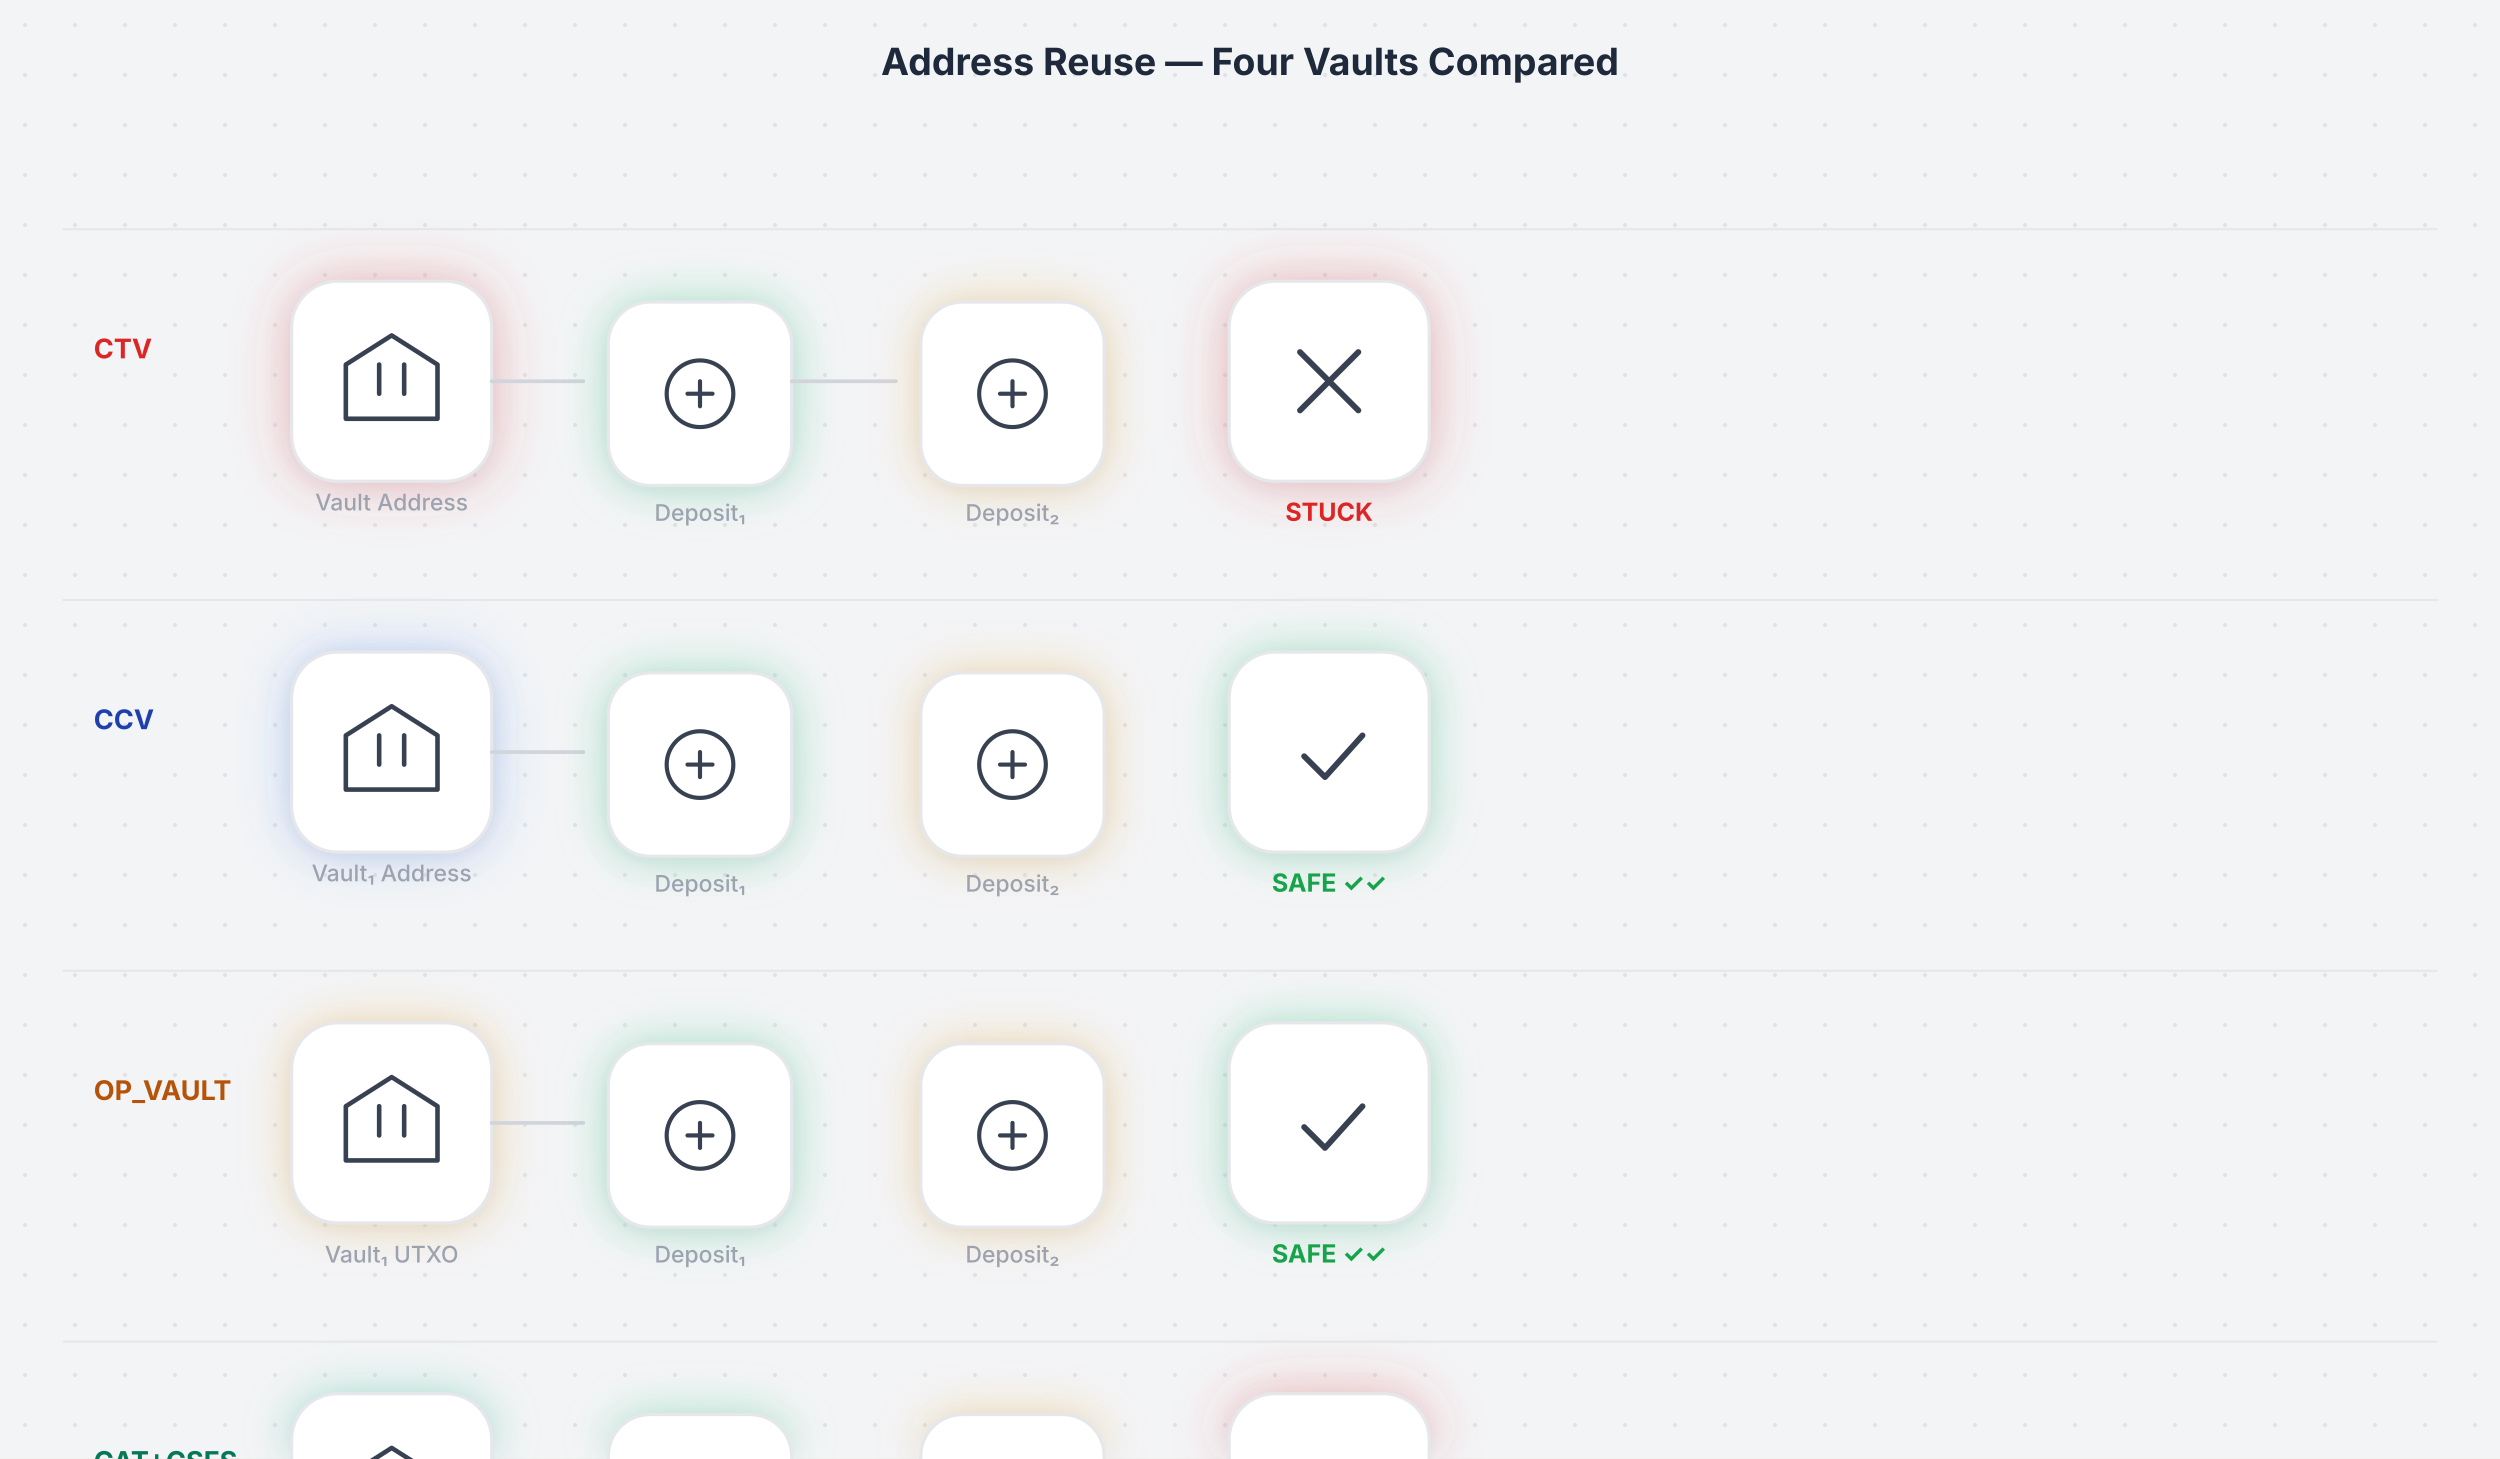
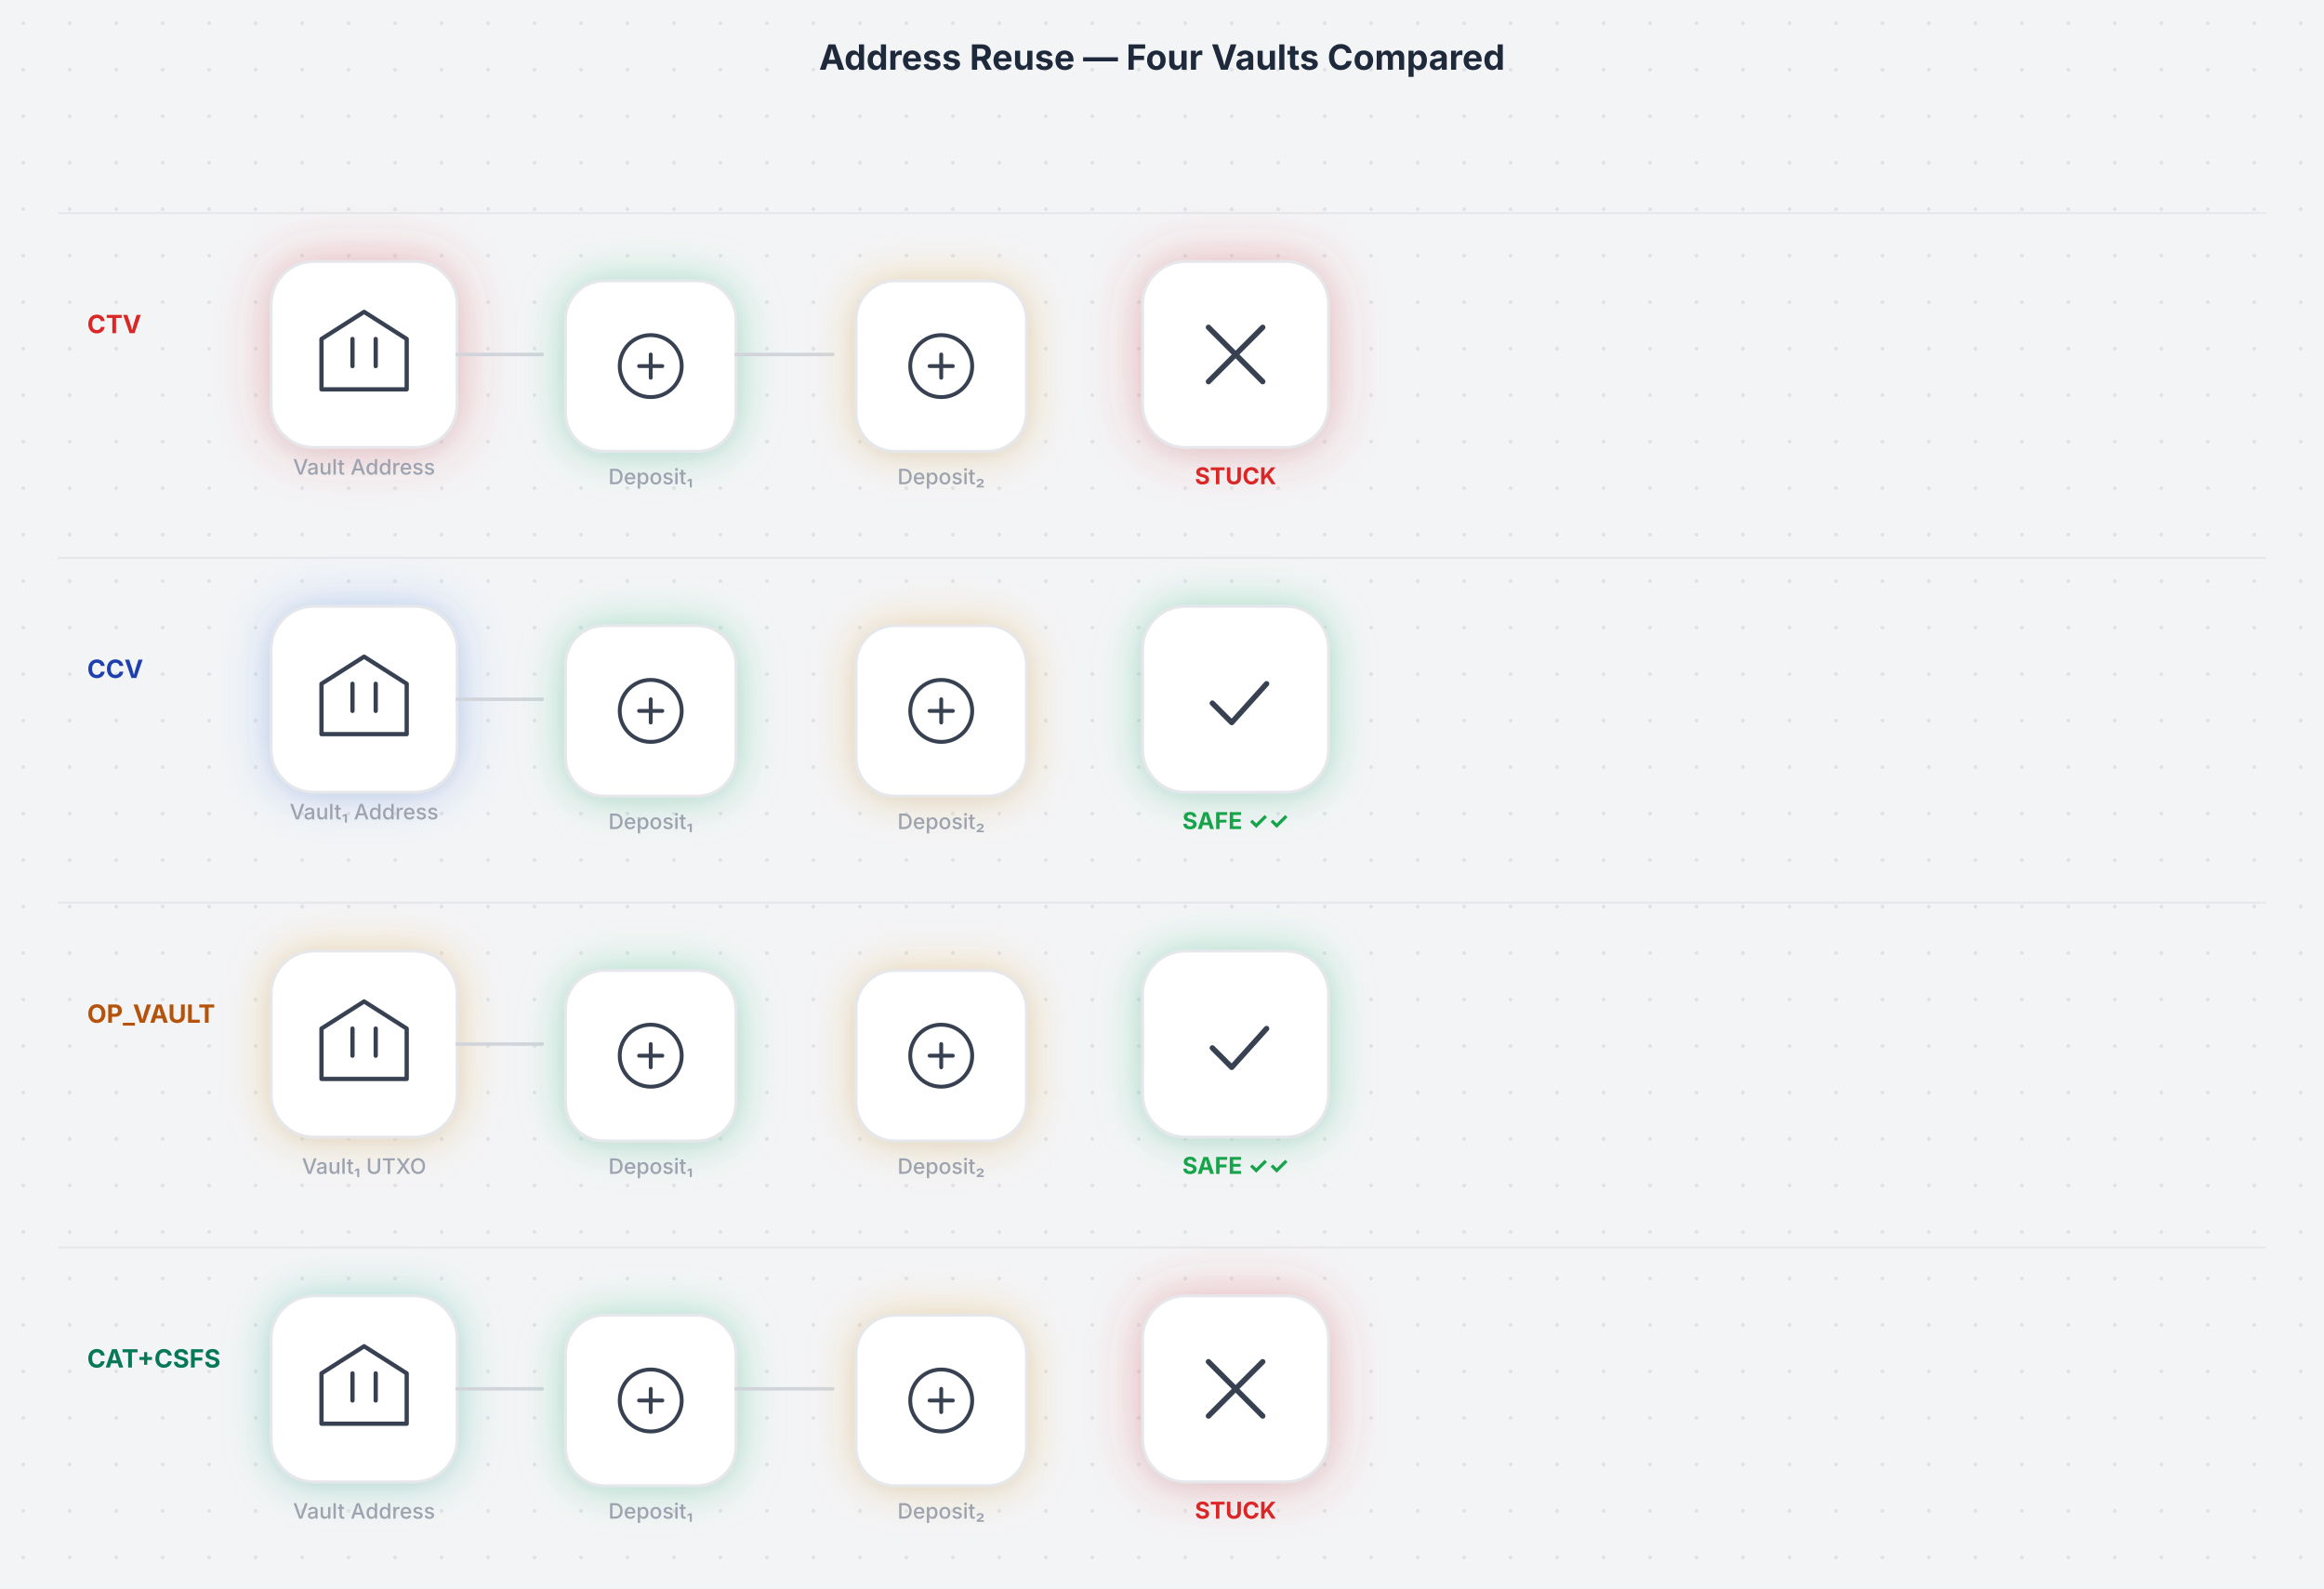
- <svg xmlns="http://www.w3.org/2000/svg" viewBox="0 0 1200 700" width="1200" height="700" font-family="system-ui, -apple-system, sans-serif">
+ <svg xmlns="http://www.w3.org/2000/svg" viewBox="0 0 1200 820" width="1200" height="820" font-family="system-ui, -apple-system, sans-serif">
  <defs>
    <pattern id="dots" x="0" y="0" width="24" height="24" patternUnits="userSpaceOnUse">
      <circle cx="12" cy="12" r="1" fill="#c9cdd3" opacity="0.45" />
    </pattern>
    <filter id="cardShadow" x="-20%" y="-20%" width="140%" height="140%">
      <feDropShadow dx="0" dy="2" stdDeviation="6" flood-color="#9ca3b0" flood-opacity="0.18" />
    </filter>
    <filter id="activeGlow" x="-50%" y="-50%" width="200%" height="200%">
      <feDropShadow dx="0" dy="0" stdDeviation="18" flood-color="#ffffff" flood-opacity="0.55" />
      <feDropShadow dx="0" dy="0" stdDeviation="10" flood-color="#e0e7ff" flood-opacity="0.4" />
    </filter>
    <filter id="redGlow" x="-40%" y="-40%" width="180%" height="180%">
      <feDropShadow dx="0" dy="0" stdDeviation="14" flood-color="#ef4444" flood-opacity="0.35" />
    </filter>
    <filter id="blueGlow" x="-40%" y="-40%" width="180%" height="180%">
      <feDropShadow dx="0" dy="0" stdDeviation="12" flood-color="#3b82f6" flood-opacity="0.3" />
    </filter>
    <filter id="amberGlow" x="-40%" y="-40%" width="180%" height="180%">
      <feDropShadow dx="0" dy="0" stdDeviation="12" flood-color="#f59e0b" flood-opacity="0.3" />
    </filter>
    <filter id="emeraldGlow" x="-40%" y="-40%" width="180%" height="180%">
      <feDropShadow dx="0" dy="0" stdDeviation="12" flood-color="#10b981" flood-opacity="0.3" />
    </filter>
    <filter id="greenGlow" x="-40%" y="-40%" width="180%" height="180%">
      <feDropShadow dx="0" dy="0" stdDeviation="12" flood-color="#22c55e" flood-opacity="0.3" />
    </filter>
    <linearGradient id="redGrad" x1="0" y1="0" x2="1" y2="1">
      <stop offset="0%" stop-color="#ef4444" />
      <stop offset="100%" stop-color="#dc2626" />
    </linearGradient>
    <linearGradient id="blueGrad" x1="0" y1="0" x2="1" y2="1">
      <stop offset="0%" stop-color="#3b82f6" />
      <stop offset="100%" stop-color="#1d4ed8" />
    </linearGradient>
    <linearGradient id="amberGrad" x1="0" y1="0" x2="1" y2="1">
      <stop offset="0%" stop-color="#f59e0b" />
      <stop offset="100%" stop-color="#d97706" />
    </linearGradient>
    <linearGradient id="emeraldGrad" x1="0" y1="0" x2="1" y2="1">
      <stop offset="0%" stop-color="#10b981" />
      <stop offset="100%" stop-color="#059669" />
    </linearGradient>
    <linearGradient id="greenGrad" x1="0" y1="0" x2="1" y2="1">
      <stop offset="0%" stop-color="#22c55e" />
      <stop offset="100%" stop-color="#16a34a" />
    </linearGradient>
  </defs>
-   <rect width="1200" height="700" fill="#f3f4f6" />
-   <rect width="1200" height="700" fill="url(#dots)" />
+   <rect width="1200" height="820" fill="#f3f4f6" />
+   <rect width="1200" height="820" fill="url(#dots)" />
  <text x="600" y="36" fill="#1e293b" font-size="18" text-anchor="middle" font-weight="700">Address Reuse — Four Vaults Compared</text>
  <line x1="30" y1="110" x2="1170" y2="110" stroke="#e5e7eb" stroke-width="1" />
  <text x="45" y="172" fill="#dc2626" font-size="13" font-weight="700">CTV</text>
  <g aria-label="CTV Vault Address">
    <g transform="translate(140, 135)">
      <rect width="96" height="96" rx="22" fill="url(#redGrad)" filter="url(#redGlow)" />
      <g transform="translate(48, 48)" stroke="white" stroke-width="2.2" stroke-linecap="round" stroke-linejoin="round" fill="none">
        <path d="M-22,-8 L0,-22 L22,-8 L22,18 L-22,18 Z" />
        <line x1="-6" y1="-8" x2="-6" y2="6" />
        <line x1="6" y1="-8" x2="6" y2="6" />
      </g>
      <rect width="96" height="96" rx="22" fill="white" stroke="#e5e7eb" stroke-width="1.5" filter="url(#cardShadow)">
        <animate attributeName="opacity" values="1;1;0;0;0;0;0;1;1" keyTimes="0;0;0.08;0.18;0.48;0.58;0.72;0.88;1" dur="18s" repeatCount="indefinite" />
      </rect>
      <g transform="translate(48, 48)" stroke="#374151" stroke-width="2.2" stroke-linecap="round" stroke-linejoin="round" fill="none">
        <animate attributeName="opacity" values="1;1;0;0;0;0;0;1;1" keyTimes="0;0;0.08;0.18;0.48;0.58;0.72;0.88;1" dur="18s" repeatCount="indefinite" />
        <path d="M-22,-8 L0,-22 L22,-8 L22,18 L-22,18 Z" />
        <line x1="-6" y1="-8" x2="-6" y2="6" />
        <line x1="6" y1="-8" x2="6" y2="6" />
      </g>
      <rect x="-5" y="-5" width="106" height="106" rx="27" fill="none" stroke="white" stroke-width="2" opacity="0" filter="url(#activeGlow)">
        <animate attributeName="opacity" values="0;0;0.7;0.7;0;0" keyTimes="0;0.08;0.10;0.12;0.14;1" dur="18s" repeatCount="indefinite" />
      </rect>
      <rect x="-5" y="-5" width="106" height="106" rx="27" fill="none" stroke="white" stroke-width="1.5" opacity="0">
        <animate attributeName="opacity" values="0;0;0.5;0.5;0;0" keyTimes="0;0.08;0.10;0.16;0.18;1" dur="18s" repeatCount="indefinite" />
        <animate attributeName="x" values="-5;-9;-5" dur="1.2s" repeatCount="indefinite" />
        <animate attributeName="y" values="-5;-9;-5" dur="1.2s" repeatCount="indefinite" />
        <animate attributeName="width" values="106;114;106" dur="1.2s" repeatCount="indefinite" />
        <animate attributeName="height" values="106;114;106" dur="1.2s" repeatCount="indefinite" />
      </rect>
    </g>
    <text x="188" y="245" fill="#9ca3af" font-size="11" text-anchor="middle" font-weight="500">Vault Address</text>
  </g>
  <line x1="236" y1="183" x2="280" y2="183" stroke="#d1d5db" stroke-width="1.8" stroke-linecap="round" />
  <line x1="236" y1="183" x2="280" y2="183" stroke="#22c55e" stroke-width="2.2" stroke-dasharray="8,6" stroke-linecap="round" fill="none" opacity="0">
    <animate attributeName="opacity" values="0;0;0.55;0.55;0;0" keyTimes="0;0.18;0.20;0.26;0.28;1" dur="18s" repeatCount="indefinite" />
    <animate attributeName="stroke-dashoffset" from="0" to="-14" dur="0.35s" repeatCount="indefinite" />
  </line>
  <g opacity="0">
    <animate attributeName="opacity" values="0;0;1;1;0;0" keyTimes="0;0.18;0.20;0.26;0.28;1" dur="18s" repeatCount="indefinite" />
    <circle r="3.5" fill="#22c55e">
      <animate attributeName="opacity" values="0.1;0.8;0.8;0.1" dur="0.45s" repeatCount="indefinite" />
      <animate attributeName="cx" from="236" to="280" dur="0.45s" repeatCount="indefinite" />
      <animate attributeName="cy" values="183;183" dur="0.45s" repeatCount="indefinite" />
    </circle>
    <circle r="2" fill="#86efac">
      <animate attributeName="opacity" values="0.1;0.5;0.5;0.1" dur="0.45s" repeatCount="indefinite" begin="0.22s" />
      <animate attributeName="cx" from="236" to="280" dur="0.45s" repeatCount="indefinite" begin="0.22s" />
      <animate attributeName="cy" values="183;183" dur="0.45s" repeatCount="indefinite" begin="0.22s" />
    </circle>
  </g>
  <g aria-label="CTV Deposit 1">
    <g transform="translate(292, 145)">
      <rect width="88" height="88" rx="20" fill="url(#greenGrad)" filter="url(#greenGlow)" />
      <g transform="translate(44, 44)" stroke="white" stroke-width="2" stroke-linecap="round" fill="none">
        <circle cx="0" cy="0" r="16" />
        <line x1="-6" y1="0" x2="6" y2="0" />
        <line x1="0" y1="-6" x2="0" y2="6" />
      </g>
      <rect width="88" height="88" rx="20" fill="white" stroke="#e5e7eb" stroke-width="1.5" filter="url(#cardShadow)">
        <animate attributeName="opacity" values="1;1;0;0;0;0;0;1;1" keyTimes="0;0;0.18;0.28;0.48;0.58;0.72;0.88;1" dur="18s" repeatCount="indefinite" />
      </rect>
      <g transform="translate(44, 44)" stroke="#374151" stroke-width="2" stroke-linecap="round" fill="none">
        <animate attributeName="opacity" values="1;1;0;0;0;0;0;1;1" keyTimes="0;0;0.18;0.28;0.48;0.58;0.72;0.88;1" dur="18s" repeatCount="indefinite" />
        <circle cx="0" cy="0" r="16" />
        <line x1="-6" y1="0" x2="6" y2="0" />
        <line x1="0" y1="-6" x2="0" y2="6" />
      </g>
      <rect x="-4" y="-4" width="96" height="96" rx="20" fill="none" stroke="white" stroke-width="2" opacity="0" filter="url(#activeGlow)">
        <animate attributeName="opacity" values="0;0;0.7;0.7;0;0" keyTimes="0;0.18;0.20;0.22;0.24;1" dur="18s" repeatCount="indefinite" />
      </rect>
      <rect x="-4" y="-4" width="96" height="96" rx="20" fill="none" stroke="white" stroke-width="1.5" opacity="0">
        <animate attributeName="opacity" values="0;0;0.5;0.5;0;0" keyTimes="0;0.18;0.20;0.26;0.28;1" dur="18s" repeatCount="indefinite" />
        <animate attributeName="x" values="-4;-8;-4" dur="1.2s" repeatCount="indefinite" />
        <animate attributeName="y" values="-4;-8;-4" dur="1.2s" repeatCount="indefinite" />
        <animate attributeName="width" values="96;104;96" dur="1.2s" repeatCount="indefinite" />
        <animate attributeName="height" values="96;104;96" dur="1.2s" repeatCount="indefinite" />
      </rect>
    </g>
    <text x="336" y="250" fill="#9ca3af" font-size="11" text-anchor="middle" font-weight="500">Deposit₁</text>
  </g>
  <line x1="380" y1="183" x2="430" y2="183" stroke="#d1d5db" stroke-width="1.8" stroke-linecap="round" />
  <line x1="380" y1="183" x2="430" y2="183" stroke="#f59e0b" stroke-width="2.2" stroke-dasharray="8,6" stroke-linecap="round" fill="none" opacity="0">
    <animate attributeName="opacity" values="0;0;0.55;0.55;0;0" keyTimes="0;0.26;0.28;0.36;0.38;1" dur="18s" repeatCount="indefinite" />
    <animate attributeName="stroke-dashoffset" from="0" to="-14" dur="0.4s" repeatCount="indefinite" />
  </line>
  <g opacity="0">
    <animate attributeName="opacity" values="0;0;1;1;0;0" keyTimes="0;0.26;0.28;0.36;0.38;1" dur="18s" repeatCount="indefinite" />
    <circle r="3.5" fill="#f59e0b">
      <animate attributeName="opacity" values="0.1;0.8;0.8;0.1" dur="0.45s" repeatCount="indefinite" />
      <animate attributeName="cx" from="380" to="430" dur="0.45s" repeatCount="indefinite" />
      <animate attributeName="cy" values="183;183" dur="0.45s" repeatCount="indefinite" />
    </circle>
  </g>
  <g aria-label="CTV Deposit 2">
    <g transform="translate(442, 145)">
      <rect width="88" height="88" rx="20" fill="url(#amberGrad)" filter="url(#amberGlow)" />
      <g transform="translate(44, 44)" stroke="white" stroke-width="2" stroke-linecap="round" fill="none">
        <circle cx="0" cy="0" r="16" />
        <line x1="-6" y1="0" x2="6" y2="0" />
        <line x1="0" y1="-6" x2="0" y2="6" />
      </g>
      <rect width="88" height="88" rx="20" fill="white" stroke="#e5e7eb" stroke-width="1.5" filter="url(#cardShadow)">
        <animate attributeName="opacity" values="1;1;0;0;0;0;0;1;1" keyTimes="0;0;0.26;0.38;0.48;0.58;0.72;0.88;1" dur="18s" repeatCount="indefinite" />
      </rect>
      <g transform="translate(44, 44)" stroke="#374151" stroke-width="2" stroke-linecap="round" fill="none">
        <animate attributeName="opacity" values="1;1;0;0;0;0;0;1;1" keyTimes="0;0;0.26;0.38;0.48;0.58;0.72;0.88;1" dur="18s" repeatCount="indefinite" />
        <circle cx="0" cy="0" r="16" />
        <line x1="-6" y1="0" x2="6" y2="0" />
        <line x1="0" y1="-6" x2="0" y2="6" />
      </g>
      <rect x="-4" y="-4" width="96" height="96" rx="20" fill="none" stroke="white" stroke-width="2" opacity="0" filter="url(#activeGlow)">
        <animate attributeName="opacity" values="0;0;0.7;0.7;0;0" keyTimes="0;0.26;0.28;0.30;0.32;1" dur="18s" repeatCount="indefinite" />
      </rect>
      <rect x="-4" y="-4" width="96" height="96" rx="20" fill="none" stroke="white" stroke-width="1.5" opacity="0">
        <animate attributeName="opacity" values="0;0;0.5;0.5;0;0" keyTimes="0;0.26;0.28;0.36;0.38;1" dur="18s" repeatCount="indefinite" />
        <animate attributeName="x" values="-4;-8;-4" dur="1.2s" repeatCount="indefinite" />
        <animate attributeName="y" values="-4;-8;-4" dur="1.2s" repeatCount="indefinite" />
        <animate attributeName="width" values="96;104;96" dur="1.2s" repeatCount="indefinite" />
        <animate attributeName="height" values="96;104;96" dur="1.2s" repeatCount="indefinite" />
      </rect>
    </g>
    <text x="486" y="250" fill="#9ca3af" font-size="11" text-anchor="middle" font-weight="500">Deposit₂</text>
  </g>
  <g aria-label="CTV Result: Stuck">
    <g transform="translate(590, 135)">
      <rect width="96" height="96" rx="22" fill="url(#redGrad)" filter="url(#redGlow)" />
      <g transform="translate(48, 48)" stroke="white" stroke-width="2.8" stroke-linecap="round" fill="none">
        <line x1="-14" y1="-14" x2="14" y2="14" />
        <line x1="-14" y1="14" x2="14" y2="-14" />
      </g>
      <rect width="96" height="96" rx="22" fill="white" stroke="#e5e7eb" stroke-width="1.5" filter="url(#cardShadow)">
        <animate attributeName="opacity" values="1;1;0;0;0;1;1" keyTimes="0;0;0.36;0.48;0.58;0.88;1" dur="18s" repeatCount="indefinite" />
      </rect>
      <g transform="translate(48, 48)" stroke="#374151" stroke-width="2.8" stroke-linecap="round" fill="none">
        <animate attributeName="opacity" values="1;1;0;0;0;1;1" keyTimes="0;0;0.36;0.48;0.58;0.88;1" dur="18s" repeatCount="indefinite" />
        <line x1="-14" y1="-14" x2="14" y2="14" />
        <line x1="-14" y1="14" x2="14" y2="-14" />
      </g>
      <rect x="-5" y="-5" width="106" height="106" rx="27" fill="none" stroke="white" stroke-width="2" opacity="0" filter="url(#activeGlow)">
        <animate attributeName="opacity" values="0;0;0.7;0.7;0;0" keyTimes="0;0.36;0.38;0.40;0.42;1" dur="18s" repeatCount="indefinite" />
      </rect>
    </g>
    <text x="638" y="250" fill="#dc2626" font-size="12" text-anchor="middle" font-weight="700">STUCK</text>
  </g>
  <line x1="30" y1="288" x2="1170" y2="288" stroke="#e5e7eb" stroke-width="1" />
  <text x="45" y="350" fill="#1e40af" font-size="13" font-weight="700">CCV</text>
  <g aria-label="CCV Vault Address 1">
    <g transform="translate(140, 313)">
      <rect width="96" height="96" rx="22" fill="url(#blueGrad)" filter="url(#blueGlow)" />
      <g transform="translate(48, 48)" stroke="white" stroke-width="2.2" stroke-linecap="round" stroke-linejoin="round" fill="none">
        <path d="M-22,-8 L0,-22 L22,-8 L22,18 L-22,18 Z" />
        <line x1="-6" y1="-8" x2="-6" y2="6" />
        <line x1="6" y1="-8" x2="6" y2="6" />
      </g>
      <rect width="96" height="96" rx="22" fill="white" stroke="#e5e7eb" stroke-width="1.5" filter="url(#cardShadow)">
        <animate attributeName="opacity" values="1;1;0;0;0;0;0;1;1" keyTimes="0;0;0.08;0.18;0.48;0.58;0.72;0.88;1" dur="18s" repeatCount="indefinite" />
      </rect>
      <g transform="translate(48, 48)" stroke="#374151" stroke-width="2.2" stroke-linecap="round" stroke-linejoin="round" fill="none">
        <animate attributeName="opacity" values="1;1;0;0;0;0;0;1;1" keyTimes="0;0;0.08;0.18;0.48;0.58;0.72;0.88;1" dur="18s" repeatCount="indefinite" />
        <path d="M-22,-8 L0,-22 L22,-8 L22,18 L-22,18 Z" />
        <line x1="-6" y1="-8" x2="-6" y2="6" />
        <line x1="6" y1="-8" x2="6" y2="6" />
      </g>
      <rect x="-5" y="-5" width="106" height="106" rx="27" fill="none" stroke="white" stroke-width="2" opacity="0" filter="url(#activeGlow)">
        <animate attributeName="opacity" values="0;0;0.7;0.7;0;0" keyTimes="0;0.08;0.10;0.12;0.14;1" dur="18s" repeatCount="indefinite" />
      </rect>
      <rect x="-5" y="-5" width="106" height="106" rx="27" fill="none" stroke="white" stroke-width="1.5" opacity="0">
        <animate attributeName="opacity" values="0;0;0.5;0.5;0;0" keyTimes="0;0.08;0.10;0.16;0.18;1" dur="18s" repeatCount="indefinite" />
        <animate attributeName="x" values="-5;-9;-5" dur="1.2s" repeatCount="indefinite" />
        <animate attributeName="y" values="-5;-9;-5" dur="1.2s" repeatCount="indefinite" />
        <animate attributeName="width" values="106;114;106" dur="1.2s" repeatCount="indefinite" />
        <animate attributeName="height" values="106;114;106" dur="1.2s" repeatCount="indefinite" />
      </rect>
    </g>
    <text x="188" y="423" fill="#9ca3af" font-size="11" text-anchor="middle" font-weight="500">Vault₁ Address</text>
  </g>
  <line x1="236" y1="361" x2="280" y2="361" stroke="#d1d5db" stroke-width="1.8" stroke-linecap="round" />
  <line x1="236" y1="361" x2="280" y2="361" stroke="#22c55e" stroke-width="2.2" stroke-dasharray="8,6" stroke-linecap="round" fill="none" opacity="0">
    <animate attributeName="opacity" values="0;0;0.55;0.55;0;0" keyTimes="0;0.18;0.20;0.26;0.28;1" dur="18s" repeatCount="indefinite" />
    <animate attributeName="stroke-dashoffset" from="0" to="-14" dur="0.35s" repeatCount="indefinite" />
  </line>
  <g opacity="0">
    <animate attributeName="opacity" values="0;0;1;1;0;0" keyTimes="0;0.18;0.20;0.26;0.28;1" dur="18s" repeatCount="indefinite" />
    <circle r="3.5" fill="#22c55e">
      <animate attributeName="opacity" values="0.1;0.8;0.8;0.1" dur="0.45s" repeatCount="indefinite" />
      <animate attributeName="cx" from="236" to="280" dur="0.45s" repeatCount="indefinite" />
      <animate attributeName="cy" values="361;361" dur="0.45s" repeatCount="indefinite" />
    </circle>
  </g>
  <g aria-label="CCV Deposit 1">
    <g transform="translate(292, 323)">
      <rect width="88" height="88" rx="20" fill="url(#greenGrad)" filter="url(#greenGlow)" />
      <g transform="translate(44, 44)" stroke="white" stroke-width="2" stroke-linecap="round" fill="none">
        <circle cx="0" cy="0" r="16" />
        <line x1="-6" y1="0" x2="6" y2="0" />
        <line x1="0" y1="-6" x2="0" y2="6" />
      </g>
      <rect width="88" height="88" rx="20" fill="white" stroke="#e5e7eb" stroke-width="1.5" filter="url(#cardShadow)">
        <animate attributeName="opacity" values="1;1;0;0;0;0;0;1;1" keyTimes="0;0;0.18;0.28;0.48;0.58;0.72;0.88;1" dur="18s" repeatCount="indefinite" />
      </rect>
      <g transform="translate(44, 44)" stroke="#374151" stroke-width="2" stroke-linecap="round" fill="none">
        <animate attributeName="opacity" values="1;1;0;0;0;0;0;1;1" keyTimes="0;0;0.18;0.28;0.48;0.58;0.72;0.88;1" dur="18s" repeatCount="indefinite" />
        <circle cx="0" cy="0" r="16" />
        <line x1="-6" y1="0" x2="6" y2="0" />
        <line x1="0" y1="-6" x2="0" y2="6" />
      </g>
      <rect x="-4" y="-4" width="96" height="96" rx="20" fill="none" stroke="white" stroke-width="2" opacity="0" filter="url(#activeGlow)">
        <animate attributeName="opacity" values="0;0;0.7;0.7;0;0" keyTimes="0;0.18;0.20;0.22;0.24;1" dur="18s" repeatCount="indefinite" />
      </rect>
      <rect x="-4" y="-4" width="96" height="96" rx="20" fill="none" stroke="white" stroke-width="1.5" opacity="0">
        <animate attributeName="opacity" values="0;0;0.5;0.5;0;0" keyTimes="0;0.18;0.20;0.26;0.28;1" dur="18s" repeatCount="indefinite" />
        <animate attributeName="x" values="-4;-8;-4" dur="1.2s" repeatCount="indefinite" />
        <animate attributeName="y" values="-4;-8;-4" dur="1.2s" repeatCount="indefinite" />
        <animate attributeName="width" values="96;104;96" dur="1.2s" repeatCount="indefinite" />
        <animate attributeName="height" values="96;104;96" dur="1.2s" repeatCount="indefinite" />
      </rect>
    </g>
    <text x="336" y="428" fill="#9ca3af" font-size="11" text-anchor="middle" font-weight="500">Deposit₁</text>
  </g>
  <g aria-label="CCV Deposit 2">
    <g transform="translate(442, 323)">
      <rect width="88" height="88" rx="20" fill="url(#amberGrad)" filter="url(#amberGlow)" />
      <g transform="translate(44, 44)" stroke="white" stroke-width="2" stroke-linecap="round" fill="none">
        <circle cx="0" cy="0" r="16" />
        <line x1="-6" y1="0" x2="6" y2="0" />
        <line x1="0" y1="-6" x2="0" y2="6" />
      </g>
      <rect width="88" height="88" rx="20" fill="white" stroke="#e5e7eb" stroke-width="1.5" filter="url(#cardShadow)">
        <animate attributeName="opacity" values="1;1;0;0;0;0;0;1;1" keyTimes="0;0;0.26;0.38;0.48;0.58;0.72;0.88;1" dur="18s" repeatCount="indefinite" />
      </rect>
      <g transform="translate(44, 44)" stroke="#374151" stroke-width="2" stroke-linecap="round" fill="none">
        <animate attributeName="opacity" values="1;1;0;0;0;0;0;1;1" keyTimes="0;0;0.26;0.38;0.48;0.58;0.72;0.88;1" dur="18s" repeatCount="indefinite" />
        <circle cx="0" cy="0" r="16" />
        <line x1="-6" y1="0" x2="6" y2="0" />
        <line x1="0" y1="-6" x2="0" y2="6" />
      </g>
      <rect x="-4" y="-4" width="96" height="96" rx="20" fill="none" stroke="white" stroke-width="2" opacity="0" filter="url(#activeGlow)">
        <animate attributeName="opacity" values="0;0;0.7;0.7;0;0" keyTimes="0;0.26;0.28;0.30;0.32;1" dur="18s" repeatCount="indefinite" />
      </rect>
      <rect x="-4" y="-4" width="96" height="96" rx="20" fill="none" stroke="white" stroke-width="1.5" opacity="0">
        <animate attributeName="opacity" values="0;0;0.5;0.5;0;0" keyTimes="0;0.26;0.28;0.36;0.38;1" dur="18s" repeatCount="indefinite" />
        <animate attributeName="x" values="-4;-8;-4" dur="1.2s" repeatCount="indefinite" />
        <animate attributeName="y" values="-4;-8;-4" dur="1.2s" repeatCount="indefinite" />
        <animate attributeName="width" values="96;104;96" dur="1.2s" repeatCount="indefinite" />
        <animate attributeName="height" values="96;104;96" dur="1.2s" repeatCount="indefinite" />
      </rect>
    </g>
    <text x="486" y="428" fill="#9ca3af" font-size="11" text-anchor="middle" font-weight="500">Deposit₂</text>
  </g>
  <g aria-label="CCV Result: Safe">
    <g transform="translate(590, 313)">
      <rect width="96" height="96" rx="22" fill="url(#greenGrad)" filter="url(#greenGlow)" />
      <g transform="translate(48, 48)" stroke="white" stroke-width="2.8" stroke-linecap="round" stroke-linejoin="round" fill="none">
        <path d="M-12,2 L-2,12 L16,-8" />
      </g>
      <rect width="96" height="96" rx="22" fill="white" stroke="#e5e7eb" stroke-width="1.5" filter="url(#cardShadow)">
        <animate attributeName="opacity" values="1;1;0;0;0;1;1" keyTimes="0;0;0.36;0.48;0.58;0.88;1" dur="18s" repeatCount="indefinite" />
      </rect>
      <g transform="translate(48, 48)" stroke="#374151" stroke-width="2.8" stroke-linecap="round" stroke-linejoin="round" fill="none">
        <animate attributeName="opacity" values="1;1;0;0;0;1;1" keyTimes="0;0;0.36;0.48;0.58;0.88;1" dur="18s" repeatCount="indefinite" />
        <path d="M-12,2 L-2,12 L16,-8" />
      </g>
      <rect x="-5" y="-5" width="106" height="106" rx="27" fill="none" stroke="white" stroke-width="2" opacity="0" filter="url(#activeGlow)">
        <animate attributeName="opacity" values="0;0;0.7;0.7;0;0" keyTimes="0;0.36;0.38;0.40;0.42;1" dur="18s" repeatCount="indefinite" />
      </rect>
      <rect x="19" y="19" width="58" height="58" rx="29" fill="none" stroke="#22c55e" stroke-width="2" opacity="0">
        <animate attributeName="opacity" values="0;0;0.6;0" keyTimes="0;0.36;0.38;0.46;0.48;1" dur="18s" repeatCount="indefinite" />
        <animate attributeName="x" values="19;-10;19" dur="0.8s" repeatCount="indefinite" />
        <animate attributeName="y" values="19;-10;19" dur="0.8s" repeatCount="indefinite" />
        <animate attributeName="width" values="58;116;58" dur="0.8s" repeatCount="indefinite" />
        <animate attributeName="height" values="58;116;58" dur="0.8s" repeatCount="indefinite" />
        <animate attributeName="rx" values="29;58;29" dur="0.8s" repeatCount="indefinite" />
      </rect>
      <rect x="19" y="19" width="58" height="58" rx="29" fill="none" stroke="#22c55e" stroke-width="2" opacity="0">
        <animate attributeName="opacity" values="0;0;0.6;0" keyTimes="0;0.365;0.38;0.46;0.48;1" dur="18s" repeatCount="indefinite" />
        <animate attributeName="x" values="19;-10;19" dur="0.8s" repeatCount="indefinite" begin="0.27s" />
        <animate attributeName="y" values="19;-10;19" dur="0.8s" repeatCount="indefinite" begin="0.27s" />
        <animate attributeName="width" values="58;116;58" dur="0.8s" repeatCount="indefinite" begin="0.27s" />
        <animate attributeName="height" values="58;116;58" dur="0.8s" repeatCount="indefinite" begin="0.27s" />
        <animate attributeName="rx" values="29;58;29" dur="0.8s" repeatCount="indefinite" begin="0.27s" />
      </rect>
    </g>
    <text x="638" y="428" fill="#16a34a" font-size="12" text-anchor="middle" font-weight="700">SAFE ✓✓</text>
  </g>
  <line x1="30" y1="466" x2="1170" y2="466" stroke="#e5e7eb" stroke-width="1" />
  <text x="45" y="528" fill="#b45309" font-size="13" font-weight="700">OP_VAULT</text>
  <g aria-label="OP_VAULT Vault Address 1">
    <g transform="translate(140, 491)">
      <rect width="96" height="96" rx="22" fill="url(#amberGrad)" filter="url(#amberGlow)" />
      <g transform="translate(48, 48)" stroke="white" stroke-width="2.2" stroke-linecap="round" stroke-linejoin="round" fill="none">
        <path d="M-22,-8 L0,-22 L22,-8 L22,18 L-22,18 Z" />
        <line x1="-6" y1="-8" x2="-6" y2="6" />
        <line x1="6" y1="-8" x2="6" y2="6" />
      </g>
      <rect width="96" height="96" rx="22" fill="white" stroke="#e5e7eb" stroke-width="1.5" filter="url(#cardShadow)">
        <animate attributeName="opacity" values="1;1;0;0;0;0;0;1;1" keyTimes="0;0;0.08;0.18;0.48;0.58;0.72;0.88;1" dur="18s" repeatCount="indefinite" />
      </rect>
      <g transform="translate(48, 48)" stroke="#374151" stroke-width="2.2" stroke-linecap="round" stroke-linejoin="round" fill="none">
        <animate attributeName="opacity" values="1;1;0;0;0;0;0;1;1" keyTimes="0;0;0.08;0.18;0.48;0.58;0.72;0.88;1" dur="18s" repeatCount="indefinite" />
        <path d="M-22,-8 L0,-22 L22,-8 L22,18 L-22,18 Z" />
        <line x1="-6" y1="-8" x2="-6" y2="6" />
        <line x1="6" y1="-8" x2="6" y2="6" />
      </g>
      <rect x="-5" y="-5" width="106" height="106" rx="27" fill="none" stroke="white" stroke-width="2" opacity="0" filter="url(#activeGlow)">
        <animate attributeName="opacity" values="0;0;0.7;0.7;0;0" keyTimes="0;0.08;0.10;0.12;0.14;1" dur="18s" repeatCount="indefinite" />
      </rect>
      <rect x="-5" y="-5" width="106" height="106" rx="27" fill="none" stroke="white" stroke-width="1.5" opacity="0">
        <animate attributeName="opacity" values="0;0;0.5;0.5;0;0" keyTimes="0;0.08;0.10;0.16;0.18;1" dur="18s" repeatCount="indefinite" />
        <animate attributeName="x" values="-5;-9;-5" dur="1.2s" repeatCount="indefinite" />
        <animate attributeName="y" values="-5;-9;-5" dur="1.2s" repeatCount="indefinite" />
        <animate attributeName="width" values="106;114;106" dur="1.2s" repeatCount="indefinite" />
        <animate attributeName="height" values="106;114;106" dur="1.2s" repeatCount="indefinite" />
      </rect>
    </g>
    <text x="188" y="606" fill="#9ca3af" font-size="11" text-anchor="middle" font-weight="500">Vault₁ UTXO</text>
  </g>
  <line x1="236" y1="539" x2="280" y2="539" stroke="#d1d5db" stroke-width="1.8" stroke-linecap="round" />
  <line x1="236" y1="539" x2="280" y2="539" stroke="#22c55e" stroke-width="2.2" stroke-dasharray="8,6" stroke-linecap="round" fill="none" opacity="0">
    <animate attributeName="opacity" values="0;0;0.55;0.55;0;0" keyTimes="0;0.18;0.20;0.26;0.28;1" dur="18s" repeatCount="indefinite" />
    <animate attributeName="stroke-dashoffset" from="0" to="-14" dur="0.35s" repeatCount="indefinite" />
  </line>
  <g opacity="0">
    <animate attributeName="opacity" values="0;0;1;1;0;0" keyTimes="0;0.18;0.20;0.26;0.28;1" dur="18s" repeatCount="indefinite" />
    <circle r="3.5" fill="#22c55e">
      <animate attributeName="opacity" values="0.1;0.8;0.8;0.1" dur="0.45s" repeatCount="indefinite" />
      <animate attributeName="cx" from="236" to="280" dur="0.45s" repeatCount="indefinite" />
      <animate attributeName="cy" values="539;539" dur="0.45s" repeatCount="indefinite" />
    </circle>
  </g>
  <g aria-label="OP_VAULT Deposit 1">
    <g transform="translate(292, 501)">
      <rect width="88" height="88" rx="20" fill="url(#greenGrad)" filter="url(#greenGlow)" />
      <g transform="translate(44, 44)" stroke="white" stroke-width="2" stroke-linecap="round" fill="none">
        <circle cx="0" cy="0" r="16" />
        <line x1="-6" y1="0" x2="6" y2="0" />
        <line x1="0" y1="-6" x2="0" y2="6" />
      </g>
      <rect width="88" height="88" rx="20" fill="white" stroke="#e5e7eb" stroke-width="1.5" filter="url(#cardShadow)">
        <animate attributeName="opacity" values="1;1;0;0;0;0;0;1;1" keyTimes="0;0;0.18;0.28;0.48;0.58;0.72;0.88;1" dur="18s" repeatCount="indefinite" />
      </rect>
      <g transform="translate(44, 44)" stroke="#374151" stroke-width="2" stroke-linecap="round" fill="none">
        <animate attributeName="opacity" values="1;1;0;0;0;0;0;1;1" keyTimes="0;0;0.18;0.28;0.48;0.58;0.72;0.88;1" dur="18s" repeatCount="indefinite" />
        <circle cx="0" cy="0" r="16" />
        <line x1="-6" y1="0" x2="6" y2="0" />
        <line x1="0" y1="-6" x2="0" y2="6" />
      </g>
      <rect x="-4" y="-4" width="96" height="96" rx="20" fill="none" stroke="white" stroke-width="2" opacity="0" filter="url(#activeGlow)">
        <animate attributeName="opacity" values="0;0;0.7;0.7;0;0" keyTimes="0;0.18;0.20;0.22;0.24;1" dur="18s" repeatCount="indefinite" />
      </rect>
      <rect x="-4" y="-4" width="96" height="96" rx="20" fill="none" stroke="white" stroke-width="1.5" opacity="0">
        <animate attributeName="opacity" values="0;0;0.5;0.5;0;0" keyTimes="0;0.18;0.20;0.26;0.28;1" dur="18s" repeatCount="indefinite" />
        <animate attributeName="x" values="-4;-8;-4" dur="1.2s" repeatCount="indefinite" />
        <animate attributeName="y" values="-4;-8;-4" dur="1.2s" repeatCount="indefinite" />
        <animate attributeName="width" values="96;104;96" dur="1.2s" repeatCount="indefinite" />
        <animate attributeName="height" values="96;104;96" dur="1.2s" repeatCount="indefinite" />
      </rect>
    </g>
    <text x="336" y="606" fill="#9ca3af" font-size="11" text-anchor="middle" font-weight="500">Deposit₁</text>
  </g>
  <g aria-label="OP_VAULT Deposit 2">
    <g transform="translate(442, 501)">
      <rect width="88" height="88" rx="20" fill="url(#amberGrad)" filter="url(#amberGlow)" />
      <g transform="translate(44, 44)" stroke="white" stroke-width="2" stroke-linecap="round" fill="none">
        <circle cx="0" cy="0" r="16" />
        <line x1="-6" y1="0" x2="6" y2="0" />
        <line x1="0" y1="-6" x2="0" y2="6" />
      </g>
      <rect width="88" height="88" rx="20" fill="white" stroke="#e5e7eb" stroke-width="1.5" filter="url(#cardShadow)">
        <animate attributeName="opacity" values="1;1;0;0;0;0;0;1;1" keyTimes="0;0;0.26;0.38;0.48;0.58;0.72;0.88;1" dur="18s" repeatCount="indefinite" />
      </rect>
      <g transform="translate(44, 44)" stroke="#374151" stroke-width="2" stroke-linecap="round" fill="none">
        <animate attributeName="opacity" values="1;1;0;0;0;0;0;1;1" keyTimes="0;0;0.26;0.38;0.48;0.58;0.72;0.88;1" dur="18s" repeatCount="indefinite" />
        <circle cx="0" cy="0" r="16" />
        <line x1="-6" y1="0" x2="6" y2="0" />
        <line x1="0" y1="-6" x2="0" y2="6" />
      </g>
      <rect x="-4" y="-4" width="96" height="96" rx="20" fill="none" stroke="white" stroke-width="2" opacity="0" filter="url(#activeGlow)">
        <animate attributeName="opacity" values="0;0;0.7;0.7;0;0" keyTimes="0;0.26;0.28;0.30;0.32;1" dur="18s" repeatCount="indefinite" />
      </rect>
      <rect x="-4" y="-4" width="96" height="96" rx="20" fill="none" stroke="white" stroke-width="1.5" opacity="0">
        <animate attributeName="opacity" values="0;0;0.5;0.5;0;0" keyTimes="0;0.26;0.28;0.36;0.38;1" dur="18s" repeatCount="indefinite" />
        <animate attributeName="x" values="-4;-8;-4" dur="1.2s" repeatCount="indefinite" />
        <animate attributeName="y" values="-4;-8;-4" dur="1.2s" repeatCount="indefinite" />
        <animate attributeName="width" values="96;104;96" dur="1.2s" repeatCount="indefinite" />
        <animate attributeName="height" values="96;104;96" dur="1.2s" repeatCount="indefinite" />
      </rect>
    </g>
    <text x="486" y="606" fill="#9ca3af" font-size="11" text-anchor="middle" font-weight="500">Deposit₂</text>
  </g>
  <g aria-label="OP_VAULT Result: Safe">
    <g transform="translate(590, 491)">
      <rect width="96" height="96" rx="22" fill="url(#greenGrad)" filter="url(#greenGlow)" />
      <g transform="translate(48, 48)" stroke="white" stroke-width="2.8" stroke-linecap="round" stroke-linejoin="round" fill="none">
        <path d="M-12,2 L-2,12 L16,-8" />
      </g>
      <rect width="96" height="96" rx="22" fill="white" stroke="#e5e7eb" stroke-width="1.5" filter="url(#cardShadow)">
        <animate attributeName="opacity" values="1;1;0;0;0;1;1" keyTimes="0;0;0.36;0.48;0.58;0.88;1" dur="18s" repeatCount="indefinite" />
      </rect>
      <g transform="translate(48, 48)" stroke="#374151" stroke-width="2.8" stroke-linecap="round" stroke-linejoin="round" fill="none">
        <animate attributeName="opacity" values="1;1;0;0;0;1;1" keyTimes="0;0;0.36;0.48;0.58;0.88;1" dur="18s" repeatCount="indefinite" />
        <path d="M-12,2 L-2,12 L16,-8" />
      </g>
      <rect x="-5" y="-5" width="106" height="106" rx="27" fill="none" stroke="white" stroke-width="2" opacity="0" filter="url(#activeGlow)">
        <animate attributeName="opacity" values="0;0;0.7;0.7;0;0" keyTimes="0;0.36;0.38;0.40;0.42;1" dur="18s" repeatCount="indefinite" />
      </rect>
      <rect x="19" y="19" width="58" height="58" rx="29" fill="none" stroke="#22c55e" stroke-width="2" opacity="0">
        <animate attributeName="opacity" values="0;0;0.6;0" keyTimes="0;0.36;0.38;0.46;0.48;1" dur="18s" repeatCount="indefinite" />
        <animate attributeName="x" values="19;-10;19" dur="0.8s" repeatCount="indefinite" />
        <animate attributeName="y" values="19;-10;19" dur="0.8s" repeatCount="indefinite" />
        <animate attributeName="width" values="58;116;58" dur="0.8s" repeatCount="indefinite" />
        <animate attributeName="height" values="58;116;58" dur="0.8s" repeatCount="indefinite" />
        <animate attributeName="rx" values="29;58;29" dur="0.8s" repeatCount="indefinite" />
      </rect>
      <rect x="19" y="19" width="58" height="58" rx="29" fill="none" stroke="#22c55e" stroke-width="2" opacity="0">
        <animate attributeName="opacity" values="0;0;0.6;0" keyTimes="0;0.365;0.38;0.46;0.48;1" dur="18s" repeatCount="indefinite" />
        <animate attributeName="x" values="19;-10;19" dur="0.8s" repeatCount="indefinite" begin="0.27s" />
        <animate attributeName="y" values="19;-10;19" dur="0.8s" repeatCount="indefinite" begin="0.27s" />
        <animate attributeName="width" values="58;116;58" dur="0.8s" repeatCount="indefinite" begin="0.27s" />
        <animate attributeName="height" values="58;116;58" dur="0.8s" repeatCount="indefinite" begin="0.27s" />
        <animate attributeName="rx" values="29;58;29" dur="0.8s" repeatCount="indefinite" begin="0.27s" />
      </rect>
    </g>
    <text x="638" y="606" fill="#16a34a" font-size="12" text-anchor="middle" font-weight="700">SAFE ✓✓</text>
  </g>
  <line x1="30" y1="644" x2="1170" y2="644" stroke="#e5e7eb" stroke-width="1" />
  <text x="45" y="706" fill="#047857" font-size="13" font-weight="700">CAT+CSFS</text>
  <g aria-label="CAT+CSFS Vault Address">
    <g transform="translate(140, 669)">
      <rect width="96" height="96" rx="22" fill="url(#emeraldGrad)" filter="url(#emeraldGlow)" />
      <g transform="translate(48, 48)" stroke="white" stroke-width="2.2" stroke-linecap="round" stroke-linejoin="round" fill="none">
        <path d="M-22,-8 L0,-22 L22,-8 L22,18 L-22,18 Z" />
        <line x1="-6" y1="-8" x2="-6" y2="6" />
        <line x1="6" y1="-8" x2="6" y2="6" />
      </g>
      <rect width="96" height="96" rx="22" fill="white" stroke="#e5e7eb" stroke-width="1.5" filter="url(#cardShadow)">
        <animate attributeName="opacity" values="1;1;0;0;0;0;0;1;1" keyTimes="0;0;0.08;0.18;0.48;0.58;0.72;0.88;1" dur="18s" repeatCount="indefinite" />
      </rect>
      <g transform="translate(48, 48)" stroke="#374151" stroke-width="2.2" stroke-linecap="round" stroke-linejoin="round" fill="none">
        <animate attributeName="opacity" values="1;1;0;0;0;0;0;1;1" keyTimes="0;0;0.08;0.18;0.48;0.58;0.72;0.88;1" dur="18s" repeatCount="indefinite" />
        <path d="M-22,-8 L0,-22 L22,-8 L22,18 L-22,18 Z" />
        <line x1="-6" y1="-8" x2="-6" y2="6" />
        <line x1="6" y1="-8" x2="6" y2="6" />
      </g>
      <rect x="-5" y="-5" width="106" height="106" rx="27" fill="none" stroke="white" stroke-width="2" opacity="0" filter="url(#activeGlow)">
        <animate attributeName="opacity" values="0;0;0.7;0.7;0;0" keyTimes="0;0.08;0.10;0.12;0.14;1" dur="18s" repeatCount="indefinite" />
      </rect>
      <rect x="-5" y="-5" width="106" height="106" rx="27" fill="none" stroke="white" stroke-width="1.5" opacity="0">
        <animate attributeName="opacity" values="0;0;0.5;0.5;0;0" keyTimes="0;0.08;0.10;0.16;0.18;1" dur="18s" repeatCount="indefinite" />
        <animate attributeName="x" values="-5;-9;-5" dur="1.2s" repeatCount="indefinite" />
        <animate attributeName="y" values="-5;-9;-5" dur="1.2s" repeatCount="indefinite" />
        <animate attributeName="width" values="106;114;106" dur="1.2s" repeatCount="indefinite" />
        <animate attributeName="height" values="106;114;106" dur="1.2s" repeatCount="indefinite" />
      </rect>
    </g>
    <text x="188" y="784" fill="#9ca3af" font-size="11" text-anchor="middle" font-weight="500">Vault Address</text>
  </g>
  <line x1="236" y1="717" x2="280" y2="717" stroke="#d1d5db" stroke-width="1.8" stroke-linecap="round" />
  <line x1="236" y1="717" x2="280" y2="717" stroke="#22c55e" stroke-width="2.2" stroke-dasharray="8,6" stroke-linecap="round" fill="none" opacity="0">
    <animate attributeName="opacity" values="0;0;0.55;0.55;0;0" keyTimes="0;0.18;0.20;0.26;0.28;1" dur="18s" repeatCount="indefinite" />
    <animate attributeName="stroke-dashoffset" from="0" to="-14" dur="0.35s" repeatCount="indefinite" />
  </line>
  <g opacity="0">
    <animate attributeName="opacity" values="0;0;1;1;0;0" keyTimes="0;0.18;0.20;0.26;0.28;1" dur="18s" repeatCount="indefinite" />
    <circle r="3.5" fill="#22c55e">
      <animate attributeName="opacity" values="0.1;0.8;0.8;0.1" dur="0.45s" repeatCount="indefinite" />
      <animate attributeName="cx" from="236" to="280" dur="0.45s" repeatCount="indefinite" />
      <animate attributeName="cy" values="717;717" dur="0.45s" repeatCount="indefinite" />
    </circle>
  </g>
  <g aria-label="CAT+CSFS Deposit 1">
    <g transform="translate(292, 679)">
      <rect width="88" height="88" rx="20" fill="url(#greenGrad)" filter="url(#greenGlow)" />
      <g transform="translate(44, 44)" stroke="white" stroke-width="2" stroke-linecap="round" fill="none">
        <circle cx="0" cy="0" r="16" />
        <line x1="-6" y1="0" x2="6" y2="0" />
        <line x1="0" y1="-6" x2="0" y2="6" />
      </g>
      <rect width="88" height="88" rx="20" fill="white" stroke="#e5e7eb" stroke-width="1.5" filter="url(#cardShadow)">
        <animate attributeName="opacity" values="1;1;0;0;0;0;0;1;1" keyTimes="0;0;0.18;0.28;0.48;0.58;0.72;0.88;1" dur="18s" repeatCount="indefinite" />
      </rect>
      <g transform="translate(44, 44)" stroke="#374151" stroke-width="2" stroke-linecap="round" fill="none">
        <animate attributeName="opacity" values="1;1;0;0;0;0;0;1;1" keyTimes="0;0;0.18;0.28;0.48;0.58;0.72;0.88;1" dur="18s" repeatCount="indefinite" />
        <circle cx="0" cy="0" r="16" />
        <line x1="-6" y1="0" x2="6" y2="0" />
        <line x1="0" y1="-6" x2="0" y2="6" />
      </g>
      <rect x="-4" y="-4" width="96" height="96" rx="20" fill="none" stroke="white" stroke-width="2" opacity="0" filter="url(#activeGlow)">
        <animate attributeName="opacity" values="0;0;0.7;0.7;0;0" keyTimes="0;0.18;0.20;0.22;0.24;1" dur="18s" repeatCount="indefinite" />
      </rect>
      <rect x="-4" y="-4" width="96" height="96" rx="20" fill="none" stroke="white" stroke-width="1.5" opacity="0">
        <animate attributeName="opacity" values="0;0;0.5;0.5;0;0" keyTimes="0;0.18;0.20;0.26;0.28;1" dur="18s" repeatCount="indefinite" />
        <animate attributeName="x" values="-4;-8;-4" dur="1.2s" repeatCount="indefinite" />
        <animate attributeName="y" values="-4;-8;-4" dur="1.2s" repeatCount="indefinite" />
        <animate attributeName="width" values="96;104;96" dur="1.2s" repeatCount="indefinite" />
        <animate attributeName="height" values="96;104;96" dur="1.2s" repeatCount="indefinite" />
      </rect>
    </g>
    <text x="336" y="784" fill="#9ca3af" font-size="11" text-anchor="middle" font-weight="500">Deposit₁</text>
  </g>
  <line x1="380" y1="717" x2="430" y2="717" stroke="#d1d5db" stroke-width="1.8" stroke-linecap="round" />
  <line x1="380" y1="717" x2="430" y2="717" stroke="#f59e0b" stroke-width="2.2" stroke-dasharray="8,6" stroke-linecap="round" fill="none" opacity="0">
    <animate attributeName="opacity" values="0;0;0.55;0.55;0;0" keyTimes="0;0.26;0.28;0.36;0.38;1" dur="18s" repeatCount="indefinite" />
    <animate attributeName="stroke-dashoffset" from="0" to="-14" dur="0.4s" repeatCount="indefinite" />
  </line>
  <g opacity="0">
    <animate attributeName="opacity" values="0;0;1;1;0;0" keyTimes="0;0.26;0.28;0.36;0.38;1" dur="18s" repeatCount="indefinite" />
    <circle r="3.5" fill="#f59e0b">
      <animate attributeName="opacity" values="0.1;0.8;0.8;0.1" dur="0.45s" repeatCount="indefinite" />
      <animate attributeName="cx" from="380" to="430" dur="0.45s" repeatCount="indefinite" />
      <animate attributeName="cy" values="717;717" dur="0.45s" repeatCount="indefinite" />
    </circle>
  </g>
  <g aria-label="CAT+CSFS Deposit 2">
    <g transform="translate(442, 679)">
      <rect width="88" height="88" rx="20" fill="url(#amberGrad)" filter="url(#amberGlow)" />
      <g transform="translate(44, 44)" stroke="white" stroke-width="2" stroke-linecap="round" fill="none">
        <circle cx="0" cy="0" r="16" />
        <line x1="-6" y1="0" x2="6" y2="0" />
        <line x1="0" y1="-6" x2="0" y2="6" />
      </g>
      <rect width="88" height="88" rx="20" fill="white" stroke="#e5e7eb" stroke-width="1.5" filter="url(#cardShadow)">
        <animate attributeName="opacity" values="1;1;0;0;0;0;0;1;1" keyTimes="0;0;0.26;0.38;0.48;0.58;0.72;0.88;1" dur="18s" repeatCount="indefinite" />
      </rect>
      <g transform="translate(44, 44)" stroke="#374151" stroke-width="2" stroke-linecap="round" fill="none">
        <animate attributeName="opacity" values="1;1;0;0;0;0;0;1;1" keyTimes="0;0;0.26;0.38;0.48;0.58;0.72;0.88;1" dur="18s" repeatCount="indefinite" />
        <circle cx="0" cy="0" r="16" />
        <line x1="-6" y1="0" x2="6" y2="0" />
        <line x1="0" y1="-6" x2="0" y2="6" />
      </g>
      <rect x="-4" y="-4" width="96" height="96" rx="20" fill="none" stroke="white" stroke-width="2" opacity="0" filter="url(#activeGlow)">
        <animate attributeName="opacity" values="0;0;0.7;0.7;0;0" keyTimes="0;0.26;0.28;0.30;0.32;1" dur="18s" repeatCount="indefinite" />
      </rect>
      <rect x="-4" y="-4" width="96" height="96" rx="20" fill="none" stroke="white" stroke-width="1.5" opacity="0">
        <animate attributeName="opacity" values="0;0;0.5;0.5;0;0" keyTimes="0;0.26;0.28;0.36;0.38;1" dur="18s" repeatCount="indefinite" />
        <animate attributeName="x" values="-4;-8;-4" dur="1.2s" repeatCount="indefinite" />
        <animate attributeName="y" values="-4;-8;-4" dur="1.2s" repeatCount="indefinite" />
        <animate attributeName="width" values="96;104;96" dur="1.2s" repeatCount="indefinite" />
        <animate attributeName="height" values="96;104;96" dur="1.2s" repeatCount="indefinite" />
      </rect>
    </g>
    <text x="486" y="784" fill="#9ca3af" font-size="11" text-anchor="middle" font-weight="500">Deposit₂</text>
  </g>
  <g aria-label="CAT+CSFS Result: Stuck">
    <g transform="translate(590, 669)">
      <rect width="96" height="96" rx="22" fill="url(#redGrad)" filter="url(#redGlow)" />
      <g transform="translate(48, 48)" stroke="white" stroke-width="2.8" stroke-linecap="round" fill="none">
        <line x1="-14" y1="-14" x2="14" y2="14" />
        <line x1="-14" y1="14" x2="14" y2="-14" />
      </g>
      <rect width="96" height="96" rx="22" fill="white" stroke="#e5e7eb" stroke-width="1.5" filter="url(#cardShadow)">
        <animate attributeName="opacity" values="1;1;0;0;0;1;1" keyTimes="0;0;0.36;0.48;0.58;0.88;1" dur="18s" repeatCount="indefinite" />
      </rect>
      <g transform="translate(48, 48)" stroke="#374151" stroke-width="2.8" stroke-linecap="round" fill="none">
        <animate attributeName="opacity" values="1;1;0;0;0;1;1" keyTimes="0;0;0.36;0.48;0.58;0.88;1" dur="18s" repeatCount="indefinite" />
        <line x1="-14" y1="-14" x2="14" y2="14" />
        <line x1="-14" y1="14" x2="14" y2="-14" />
      </g>
      <rect x="-5" y="-5" width="106" height="106" rx="27" fill="none" stroke="white" stroke-width="2" opacity="0" filter="url(#activeGlow)">
        <animate attributeName="opacity" values="0;0;0.7;0.7;0;0" keyTimes="0;0.36;0.38;0.40;0.42;1" dur="18s" repeatCount="indefinite" />
      </rect>
    </g>
    <text x="638" y="784" fill="#dc2626" font-size="12" text-anchor="middle" font-weight="700">STUCK</text>
  </g>
</svg>
